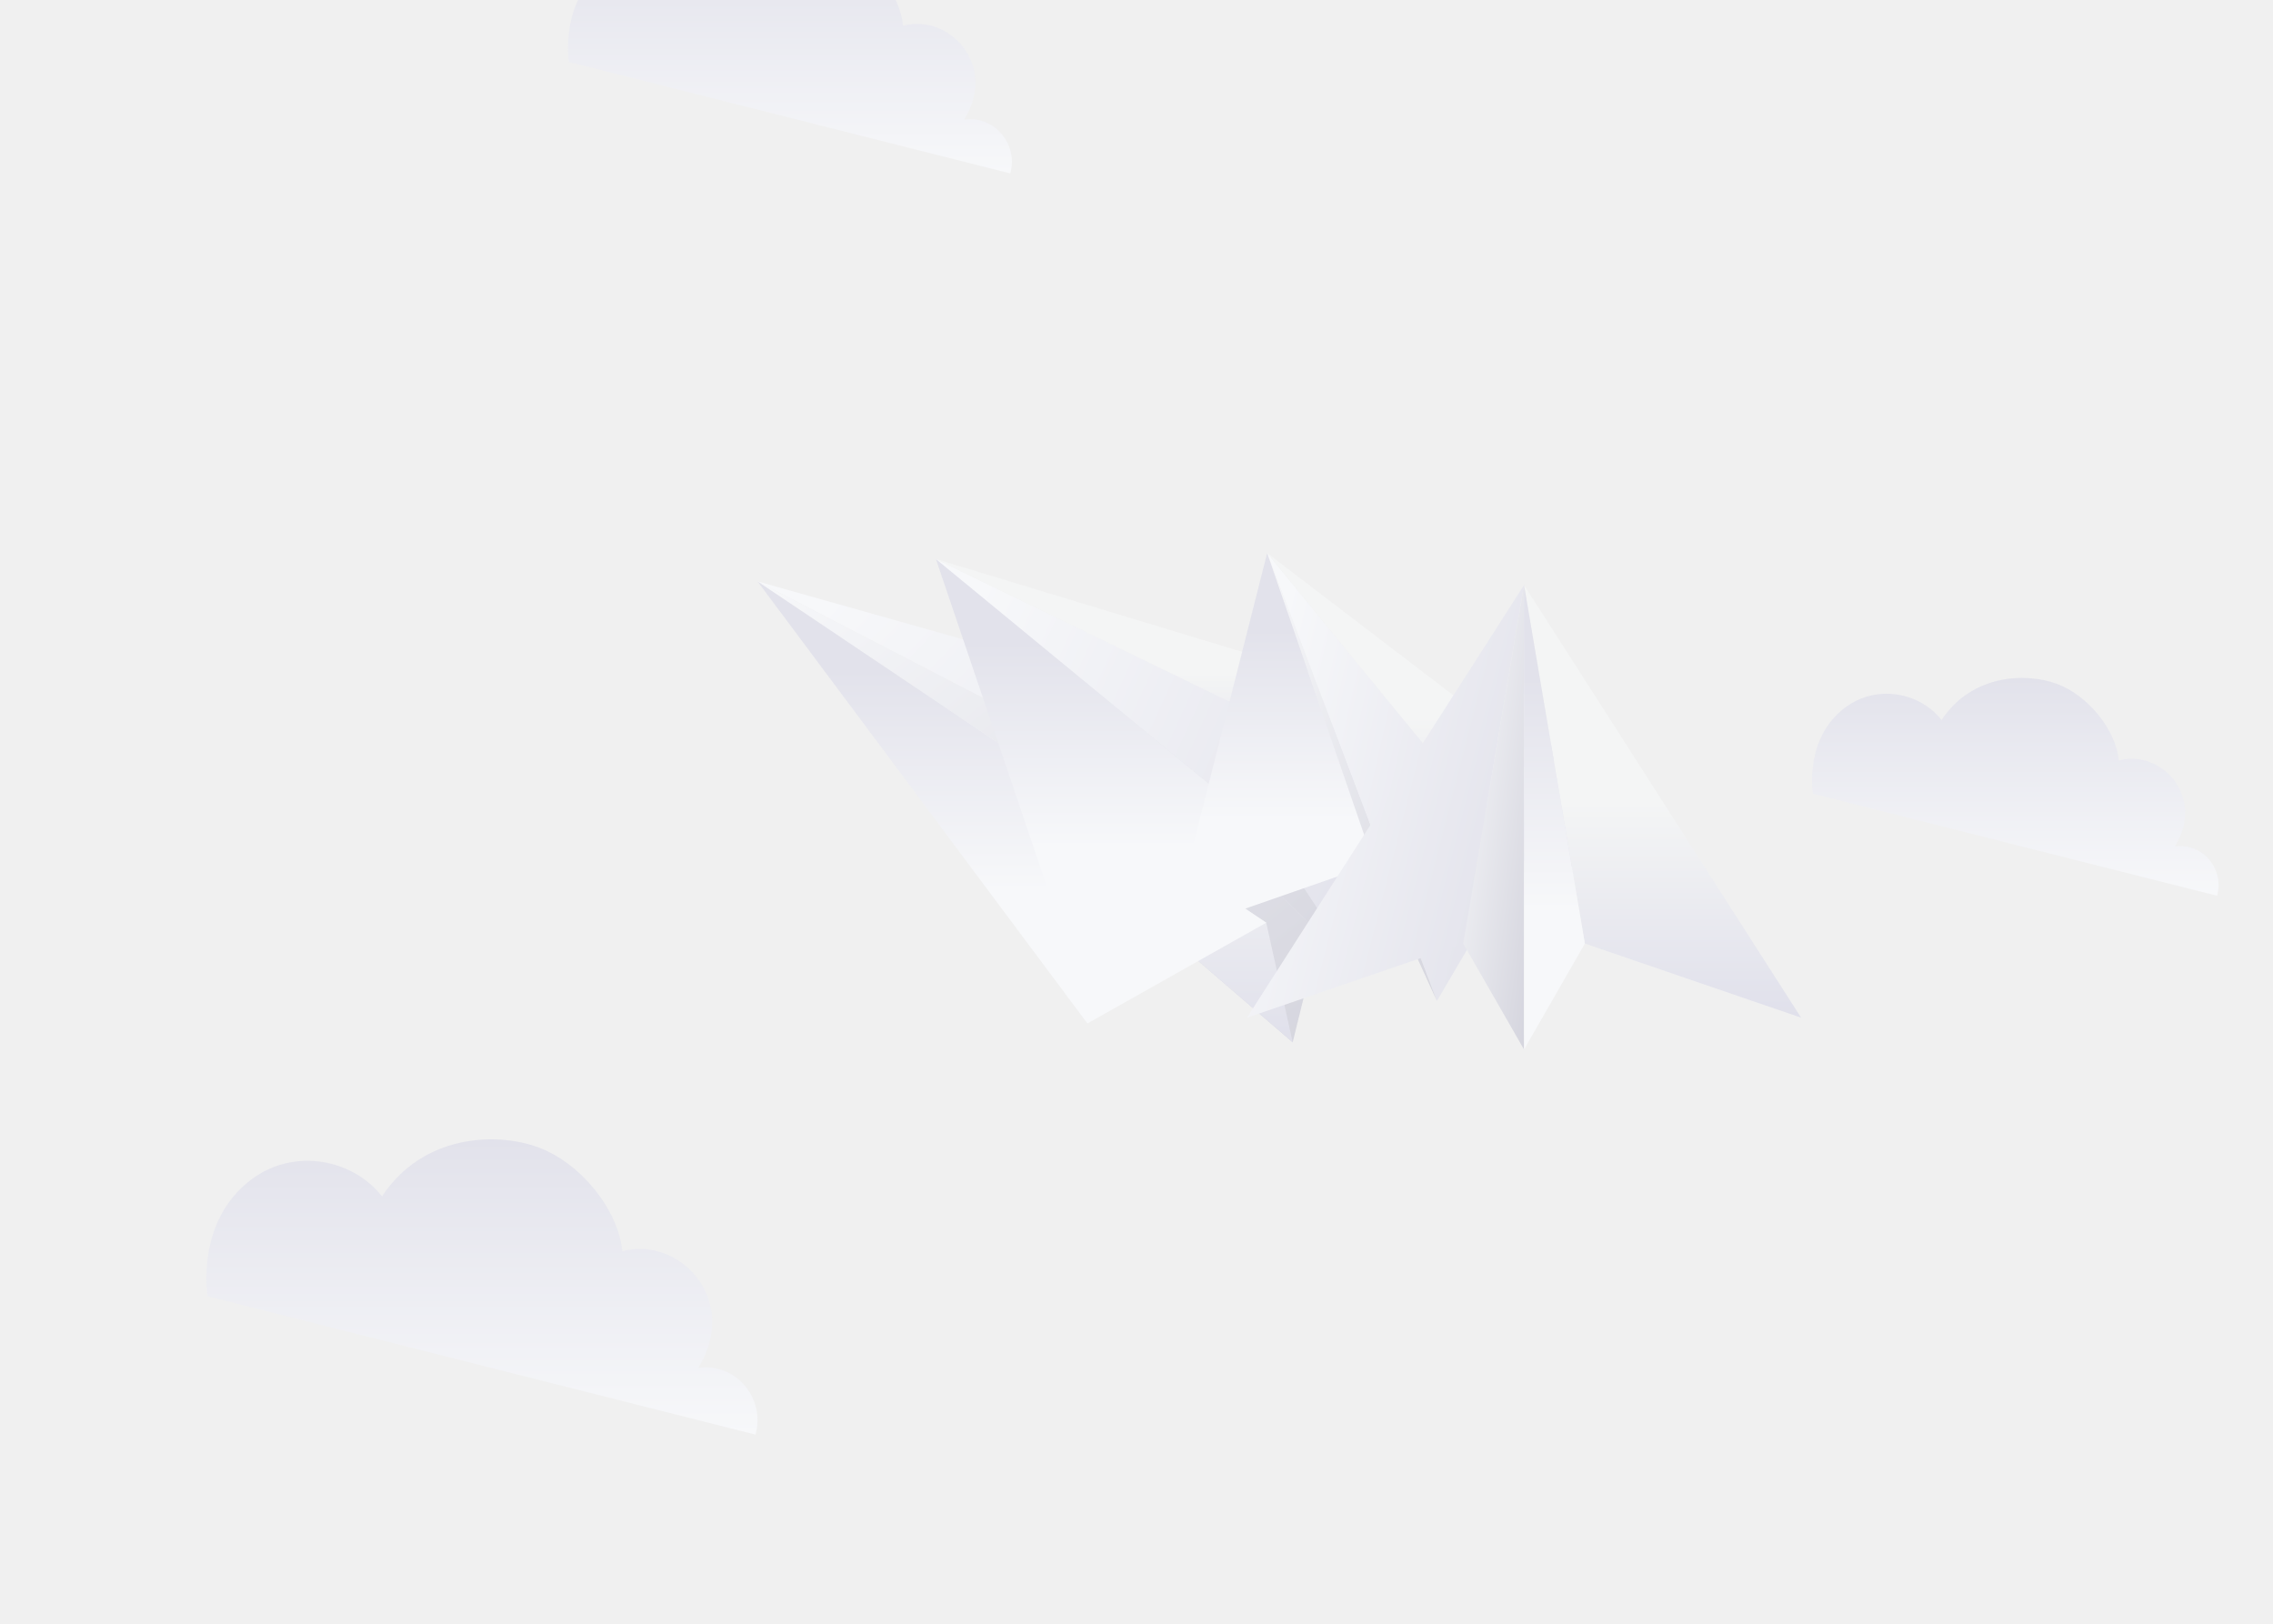
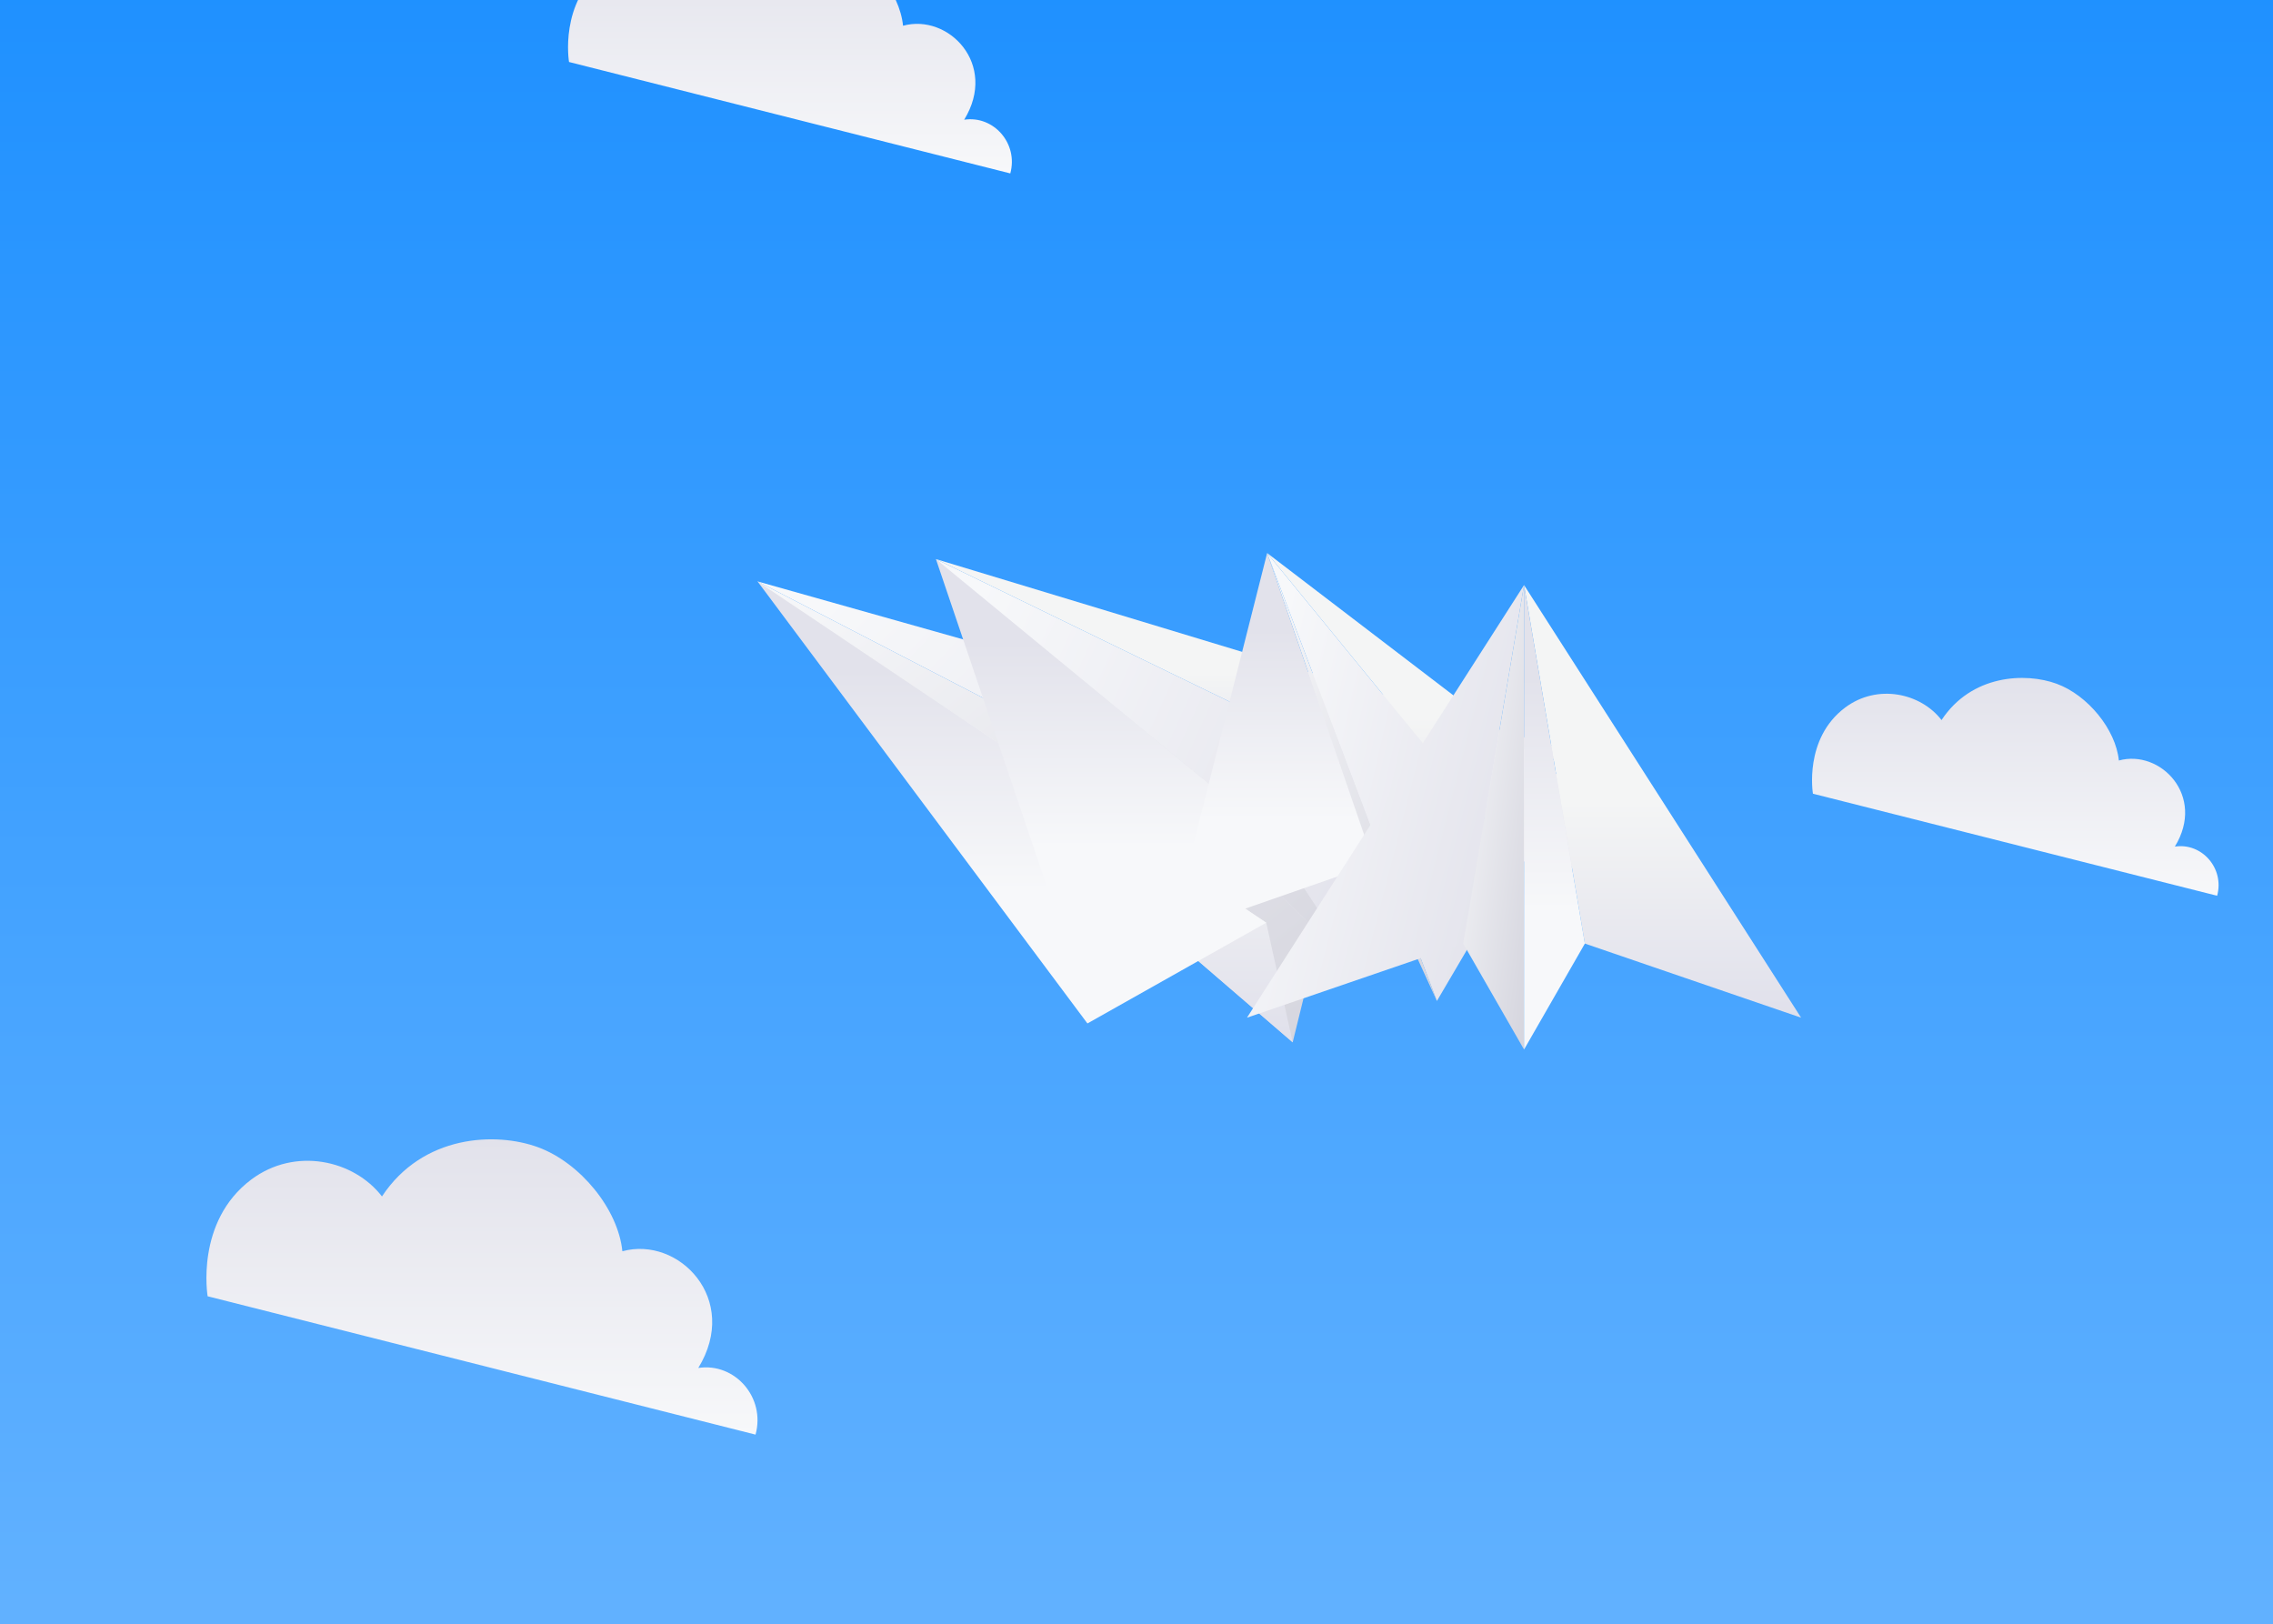
- <svg xmlns="http://www.w3.org/2000/svg" xmlns:xlink="http://www.w3.org/1999/xlink" viewBox="0 0 1260 900" style="background: linear-gradient(#1e90ff, #61b1ff)">
+ <svg xmlns="http://www.w3.org/2000/svg" xmlns:xlink="http://www.w3.org/1999/xlink" viewBox="0 0 1260 900">
  <style>
/*  */
+ #main {
+   animation: main 9s linear forwards;
+ }
+ @keyframes main {
+   0%, 95% {
+     opacity: 1;
+   }
+   100% {
+     opacity: 0;
+   }
+ }
+ 
#cloud {
  animation: cloud 2s linear 3;
}
@keyframes cloud {
  0% {
    transform: translate(0px, 0px);
  }
  100% {
    transform: translate(1551px, 391px);
  }
}

.cld {
  animation: cloud_hide 6s linear forwards;
}
@keyframes cloud_hide {
  0%, 90% {
    opacity: 1;
  }
  100% {
    opacity: 0;
  }
}

#plane {
  animation: plane 8s linear forwards;
}
@keyframes plane {
  0%, 100% {
    transform: translate(0px, 0px) rotate(0deg);
  }
  20% {
    transform: translate(20px, 20px) rotate(5deg);
  }
  50% {
    transform: translate(-20px, -20px) rotate(-5deg);
  }
  68% {
    transform: translate(845px, 453px) scale(1) translate(-845px, -453px);
  }
  100% {
    transform: translate(845px, 453px) scale(.3) translate(-845px, -453px);
  }
}

#plane1 {
  animation: plane1 8s linear forwards;
}
@keyframes plane1 {
  0%, 60% {
    opacity: 1;
  }
  65%, 100% {
    opacity: 0;
  }
  0%, 55% {
    transform: translate(697px, 424px) rotate(0deg) translate(-697px, -424px);
  }
  65%, 100% {
    transform: translate(697px, 424px) rotate(10deg) translate(-697px, -424px);
  }
}
#plane2 {
  animation: plane2 8s linear forwards;
}
@keyframes plane2 {
  0%, 60%, 80%, 100% {
    opacity: 0;
  }
  65%, 75% {
    opacity: 1;
  }
  0%, 65% {
    transform: translate(697px, 424px) rotate(-10deg) translate(-697px, -424px);
  }
  85%, 100% {
    transform: translate(697px, 424px) rotate(0deg) translate(-697px, -424px);
  }
}
#plane3 {
  animation: plane3 8s linear forwards;
}
@keyframes plane3 {
  0%, 75%, 95%, 100% {
    opacity: 0;
  }
  80%, 90% {
    opacity: 1;
  }
  0%, 75% {
    transform: translate(697px, 424px) rotate(-10deg) translate(-697px, -424px);
  }
  95%, 100% {
    transform: translate(697px, 424px) rotate(0deg) translate(-697px, -424px);
  }
}
#plane4 {
  animation: plane4 8s linear forwards;
}
@keyframes plane4 {
  0%, 90%, 100% {
    opacity: 0;
  }
  95% {
    opacity: 1;
  }
  0%, 85% {
    transform: translate(697px, 424px) rotate(-10deg) translate(-697px, -424px);
  }
  95%, 100% {
    transform: translate(697px, 424px) rotate(0deg) translate(-697px, -424px);
  }
}

#globe {
-   animation: globe 8s ease-out forwards;
+   animation: globe 9s ease-out forwards;
}

@keyframes globe {
  0%, 40% {
    transform: scale(1) translate(-800px, 1000px);
    opacity: 0;
  }
-   100% {
+   95%, 100% {
    transform: scale(3) translate(-220px, -370px);
-     opacity: .5;
+   }
+   60%, 95% {
+     opacity: 1;
+   }
+   100% {
+     opacity: 0;
  }
}

/*  */
</style>
  <defs>
+     <linearGradient id="grd_bg" x1="0" x2="0" y1=".33" y2=".66">
+       <stop offset="0" stop-color="#1e90ff" />
+       <stop offset="1" stop-color="#61b1ff" />
+     </linearGradient>
    <linearGradient id="grd" x1="0" x2="0" y1="0" y2="1">
      <stop offset="0" stop-color="#e2e2eb" />
      <stop offset="1" stop-color="#f7f8fa" />
    </linearGradient>
    <linearGradient id="grd1" x1="1" x2="0" y1=".7" y2=".3" xlink:href="#grd" />
    <linearGradient id="grd2" x1="1" x2="0" y1="1" y2="0">
      <stop offset="0" stop-color="#d5d5de" />
      <stop offset="1" stop-color="#f7f8fa" />
    </linearGradient>
    <linearGradient id="grd3" x1="0" x2="0" y2="1" y1=".5">
      <stop offset="0" stop-color="#f4f5f5" />
      <stop offset="1" stop-color="#e0e0eb" />
    </linearGradient>
    <linearGradient id="grd4" x1="0" x2="0" y1=".2" y2=".7">
      <stop offset="0" stop-color="#e2e2eb" />
      <stop offset="1" stop-color="#f7f8fa" />
    </linearGradient>
  </defs>
+   <rect x="-1260" y="-900" width="3780" height="2700" fill="url(#grd_bg)" id="main" />
  <g id="globe" opacity=".5" transform="scale(1) translate(-800 1000)">
    <g fill="none" stroke="#fff" stroke-miterlimit="10">
      <circle cx="436.02" cy="436.02" r="435.52" />
      <path d="M160.444 98.761c85.047-27.523 174.856-39.41 275.576-39.41 106.809 0 239.806 17.159 294.461 55.778" />
      <path d="M160.444 169.345c85.047-27.523 174.852-39.41 275.576-39.41 106.809 0 303.8 16.189 368.233 73.426" />
      <path d="M16.454 318.821c44.854-81.078 301.209-97.012 401.913-99 115.431-2.282 389.724 16.635 436.116 95.1" />
      <path d="M.5 433.205C26.519 345.7 327.487 325.617 418.367 325.617c112.075 0 276.294 4.733 391.837 53.88 32.67 13.9 61.336 35.915 61.336 56.523" />
      <path d="M675.129 800.1c-69.035 41.232-151.384 65.178-239.81 65.178-82.256 0-159.255-20.722-225.168-56.8" />
      <path d="M839.9 599.3c-68.192 153.211-223.014 260.177-403.09 260.177-195.99 0-362.066-126.708-419.1-301.84" />
      <path d="M786.252 177.109c44.53 74.706 70.842 137.737 70.842 217.26 0 123.5-41.139 228.77-116.148 313.1-78.723 88.5-187 144.363-300.145 144.363-169.535 0-317.676-110.3-387.435-266.456-27.191-60.871-36.912-119.699-36.912-190.686 0-58.675 20.063-124.177 46.117-182.794" />
      <path d="M428.8 851.828s-194.621-4.895-318.373-252.4 16.8-456.209 16.8-456.209" />
      <path d="M393.127 841.235S210.151 774.4 144.967 497.523C71.944 187.349 252.649 40.873 252.649 40.873" />
      <path d="M445.459 856.8c102.971-19.98 188.689-73.359 261.668-167.136C771.861 606.482 813.4 503.282 813.4 382.916c0-100.293-31.487-182.657-70.829-237.384C694.328 78.421 629.43 45.7 629.43 45.7" />
      <path d="M407.561 841.235S268.273 761.7 226.186 452.059 333.408 25.175 333.408 25.175" />
      <path d="M365.474 20.165S321.383 158.451 322.385 326.8s36.075 393.814 85.176 493.02" />
      <line x1="436.02" x2="436.02" y1="832.685" y2=".5" />
      <path d="M482.717 8.14s48.1 28.058 63.13 214.444-21 506.047-86.156 597.236" />
      <path d="M517.66 8.14s67.467 19.66 107.351 135.079c38.229 110.631 41.283 270.761 0 420.07-19.535 70.656-47.035 138.51-79.885 190.086-27.844 43.717-63.742 83.646-97.683 95.767" />
      <path d="M551.141 15.879s97.429 22.186 151.67 142.245 57 270.99 0 421.005S547.02 819.82 461.17 851.3" />
      <path d="M455 15.879s86.97 1.229 167.742 26.573" />
      <path d="M16.454 553.223S9.328 535.03 33.7 514.469s95.052-51.081 192.491-62.41c96.249-11.191 236.948-26.849 421.372 0 174.606 25.419 211.887 72.912 209.176 96.968" />
      <path d="M60.148 656.151s-10.385-33.629 50.282-56.723S266.828 550.9 436.02 550.9s288.474 28.786 327.837 48.18 51.505 34.08 49.543 54.48" />
      <path d="M132.924 748.764s-22.619-27.171 36.8-53.9 170.244-38.708 266.3-38.708 215.788 13.485 270.185 40.7c54.571 27.307 35.007 49.864 35.007 49.864" />
      <path d="M225.344 816.413s-24.525-19.948 21.715-42.276 140.025-28.48 189.418-28.48 171.592 5.177 210.9 42.458c14.771 14.009 0 28.789 0 28.789" />
      <path d="M476.749 816.9s33.5 3.752 51.283 10.266c27.831 10.2 26.729 24.131.7 34.48" />
    </g>
    <g fill="#fff">
      <path d="M184.514 277.615c6.029-.228 5.925 4.049 6.344 7.425.547 4.4 1.853 7.087 6.771 8.408 7.437 2 11.378 10.022 10.924 18.012-.18 3.167 1.5 6.456 2.436 9.66.286.982 1.172 1.832 1.306 2.807a54.8 54.8 0 01.24 5.727c-2.084-.3-4.62.044-6.169-1.03-4.834-3.352-10.916-5.492-12.815-12.075-1.273-4.413-4.074-8.773-3.972-13.1.167-7.077-3.9-11.5-7.541-16.383-.6-.8-2.33-.749-4.378-1.329 8.2-17.966 5.421-37.219 3.561-56.81-6.489 2.239-9.157 11.18-18.051 8.722.863-2.247 1.706-4.249 2.406-6.3 2.273-6.656.683-12.5-3.1-18.306-1.544-2.367-1.338-5.852-2.036-8.8-.481-2.037-1.148-4.029-1.732-6.042-1.574 1.213-3.165 2.4-4.715 3.647-1.162.932-2.128 2.23-3.427 2.846-4.141 1.963-8.429 3.614-12.588 5.542a9.67 9.67 0 00-3.15 2.492c-3.522 4.141-6.912 8.393-10.387 12.575-6.865 8.259-13.709 16.536-20.661 24.721-1.785 2.1-4.226 3.675-5.862 5.867-2.286 3.063-4.941 6.239-5.952 9.79-2.7 9.5-4.143 19.36-7.024 28.791-1.568 5.134-5.065 9.675-7.658 14.5a31.962 31.962 0 01-4.951 7.523c-5.2-27.154-5.573-54 4.866-81.876l-8.113 6.6 1.028-22.938-15.54 12.651-1.548-1.844Q129.01 91.56 274.713 31.531C380.65-11.889 502.587-5.058 571.377 24.8c-8.8-.532-17.6-1.119-26.412-1.532-1.263-.06-2.566.717-3.85 1.107.988.882 1.938 1.811 2.972 2.634 1.5 1.194 4.513 2.642 4.339 3.4-.6 2.627-1.779 5.669-3.773 7.233-1.278 1-3.46.682-3.112 3.269-1.844.194-4.338 1.247-5.418.43a140.6 140.6 0 01-12.553-11.03c-2.059-1.983-2.43-4.42.779-5.774 3.922-1.657 7.977-3 11.975-4.478l.086-1.7c-1.566-.116-3.131-.284-4.7-.335-2.626-.087-5.328.278-7.866-.223-5.087-1-9.868-3.778-14.589 1.849-1.319 1.572-6.2.239-9.433.057-.762-.043-1.5-1.233-2.22-1.2-12.6.626-25.308-3.48-37.815.707-6.881 2.3-13.7 4.8-20.544 7.206q.046.854.094 1.705c5.017.3 10.076.3 15.036 1a43.556 43.556 0 019.806 3.066c.644.257 1.167 2.079.951 2.991a81.7 81.7 0 01-2.6 8.074c-.451 1.287-.7 2.957-1.633 3.713-9.427 7.621-18.606 15.733-30.47 19.453-2.274.713-4.986 0-7.5-.006-1.472 0-3.257-.433-4.362.23-4.633 2.776-11.131 2.364-13.731 8.962-.762 1.936-5.122 2.41-7.787 3.655-1.733.81-3.382 1.8-2.848 1.692 2.142 3.159 4.243 6.347 6.434 9.472 3.913 5.583 1.893 11.032-4.617 12.611-3.535.857-7 2-10.516 2.935a7.327 7.327 0 01-2.138-.134l.49-10.542 3.053-1.85c-2.075-1.453-3.547-3-5.333-3.588-1.685-.559-3.7-.12-6.16-.12l4.611-6.66c-8.034-4.315-14.694.625-21.667 2.423l-.84-1.242 4.5-5.016c-.541-.45-1.356-1.5-1.7-1.362-8.564 3.41-17.078 6.944-25.67 10.486 3.555 5.713 8.5 6.937 13.81 5.247 3.741-1.19 8-.749 12.031-1.036l.09 1.326-20.924 10.432c4.483 6.246 8.583 11.343 11.818 16.94.723 1.251-1.588 4.255-2.5 6.453l-2.761 1.334 5.371 2.72c-1.549 4.143-2.655 7.79-7.453 9.918-3.327 1.475-5.7 5.518-8.023 8.759-7.877 11.008-19 17.841-30.72 23.69-4.407 2.2-9.778 2.382-14.539 3.987-2.9.977-5.4 3.062-8.207 4.379a33.42 33.42 0 01-7.823 2.869c-3.4.64-5.663 2.045-7.006 5.361-.595 1.469-2.288 2.493-3.482 3.719l-1.226-.63v-6.18c-8.541-3.631-13.982 2.381-19.54 6.674-10.088 7.791-9.851 17.272.023 25.623a2.07 2.07 0 00.435.289c8.868 4.238 8.333 12.551 8.413 20.3.084 8.01-3.435 14.1-10.693 18.265-3.68 2.11-6.586 5.584-9.807 8.48-3.092 2.782-6.138 5.614-10.17 9.309-.372-2.65-1.275-4.593-.72-5.931 2.006-4.839-1.212-6.293-4.53-6.566-3.58-.3-5.231-1.849-6.442-4.91-2.673-6.756-4.234-7.6-11.629-6.756l.408-4.488c-3.6-.588-4.9.861-5.863 4.2-1.729 5.99-4.388 11.707-6.489 17.6-.848 2.377-1.255 4.915-1.984 7.87z" />
      <path d="M502.832 615.028l-8.447-6.431.866-1.157c-.333-.037-.838-.234-.974-.088-7.637 8.191-15.329 2.058-22.52-.537-2.627-.948-4.8-5.275-5.674-8.472-1.386-5.093-3.364-8.73-9.045-8.958v-7.8l-8.113 5.829 6.671-16.965-16.5 9.638 2.13 3.813c-1.145-1.784-2.776-3.427-3.345-5.38-1.735-5.954-10.944-14.311-16.973-15.371-4.32-.759-8.567-2.96-12.81-2.865-5.086.114-10.131 2-15.2 3.089-3.862.832-8 1.011-11.534 2.578-5.374 2.387-12.023 2.925-14.653 9.933-1.9 5.064-7.677 4.124-11.009 3.551-8.785-1.51-14.981 2.546-21.01 7.44-4.23 3.434-8.517 3.221-13.078 1.441-1.933-.755-3.663-2.013-5.57-2.847-3.26-1.424-3.238-2.445-1.67-6.069 1.585-3.666 1.064-9.419-.767-13.167-5.856-11.99-12.831-23.429-19.156-35.2-1.013-1.885-.91-4.37-1.4-7l4.649 2.528c-2.618-5.43-5.973-10.025-6.944-15.077-.948-4.932.539-10.331 1.026-16.371l1.517 2.476c4.417-3.906 8.5-8.345 13.383-11.563 3.732-2.459 8.482-3.371 12.778-4.973 4.134-1.541 8.254-3.121 12.4-4.62 6.616-2.39 12.839-11.169 13.486-18.1.272-2.9 1.933-5.676 3.112-8.918l5.677 5.545.982-1.126c-2.2-5.585-1.771-6.481 3.2-6.782 1.831-9.93 9.15-14.76 17.555-18.021 1.888-.733 5.749.779 7.273 2.514 3.576 4.071 7.716 4.859 13.045 4.179-1-4.515.612-8.139 4.192-11.04.579-.47.427-1.756.8-2.579 1.8-3.971 4.208-7.178 9.231-6.821a6.6 6.6 0 002.559.057c1.832-.678 3.568-1.617 5.342-2.451l-3.688-5.873c1.975.4 4.5.221 6.072 1.353 7.54 5.414 15.766 6.477 24.662 5.065 1.326-.211 3.648.427 4.076 1.342.56 1.2.26 3.855-.653 4.506-4.277 3.052-4.806 8.332-7.794 12.05-2.038 2.539-1.553 4.471.961 6.041 7.017 4.384 14.114 8.638 21.127 13.027 2.728 1.707 5.179 3.893 8 5.409 3.822 2.055 6.872.337 8.488-3.214 3.517-7.73 5.825-15.55 5.4-24.465-.395-8.227 2.116-16.4 7.6-25.073 3.353 11.116 6.244 20.7 9.192 30.468l4.288-1.812c3.91 2.991 5.826 6.4 5.673 11.485-.1 3.181 2.155 6.384 3.053 9.66a22.931 22.931 0 011.174 7.578c-.353 4.541 1.053 7.752 5.148 9.827 1.546.783 2.939 1.864 4.42 2.778 7.768 4.794 10.653 12.546 12.591 20.831 4.026.682 6.888 2.064 7.545 6.882a15.985 15.985 0 004.205 7.952c6.152 6.692 9.863 13.823 7 23.215-.448 1.468.517 3.343.732 5.042.213 1.681.864 3.573.354 5.035-3.074 8.817-5.795 17.851-9.92 26.174-2.5 5.054-7.943 8.58-10.956 13.474-4.235 6.878-7.326 14.452-11.179 21.581-.866 1.6-2.971 3.8-4.316 3.67-7.735-.718-13.282 3.325-18.737 8.13z" />
      <path d="M315.855 821.052l-10.128-8.752 1.414-.539-4.494-13.268c2-3.185 8.018-1.957 7.142-7.149 9.927 3.106 19.207-1.789 29.011-3.333.663-2.778 1.3-5.424 2.075-8.69 3.2 1.121 6.24 1.854 8.971 3.215 5.955 2.969 11.046 1.527 15.888-2.375 3.15-2.539 6.175-3.217 10.416-1.573 4.889 1.9 10.385 2.251 15.635 3.176a3.5 3.5 0 002.534-.435c6.632-5.466 14.414-2.808 21.775-3.328a147.562 147.562 0 0017.5-2.412c1.444-.278 2.563-2.245 4.419-3.987 1.259 8.789 7.573 7.424 13.569 7.1a84.7 84.7 0 0110.954.227c2.71.207 6.215-.484 6.2 4.2 0 .682 1.742 1.72 2.83 2 5.581 1.417 11.381 2.165 16.766 4.093a25.732 25.732 0 0110.047 6.515 16.347 16.347 0 009.623 5.3c3.183.634 6.149 2.359 10.384 4.074-6.671 5.412-12.875 7.538-19.308 9.6a60.933 60.933 0 00-14.258 7.222c-1.95 1.269-2.807 4.218-4.382 6.762-3.816 1.457-9.3 2.342-13.011 5.385-2.577 2.112-3.206 7.155-3.53 10.987-.063.757 5.24 1.966 8.217 3.019l-2.38 2.493c2.38 3.309 3.9 3.339 7.394 2.03 6.934-2.6 14.048-4.723 21.126-6.921.635-.2 1.542.519 2.332.782 5.713 1.907 9.738.246 13.751-4.54 1.669-1.99 4.605-2.94 7.009-4.283 2.631-1.47 4.211-.8 6.56 1.474 1.574 1.521 6.055 1.439 8.5.378 6.2-2.689 11.369.044 17.259 1.911-2.618 4.906-4.133 10.16-10.747 11.835-3.716.942-6.708 4.658-10.425 5.691-10.694 2.972-21.475 5.994-32.426 7.613a428.308 428.308 0 01-173.66-9.457 126.453 126.453 0 01-23.8-9.112c-6.723-3.343-12.713-8.157-19.508-12.64l1.1-.592-24.223-21.456q.5-.889 1.007-1.779l18.528 2.434c.44-3.394 4.815-6.018 8.528-4.564 4.1 1.6 7.714 4.391 11.676 6.4 5.031 2.543 10.2 4.817 15.309 7.207z" />
      <path d="M414.266 343.8l12.186-2.917c-9.33.627-15.545-6.011-23.2-9.722 7.211-.954 13.274-6.6 21.227-3.263 3.349 1.4 5.362 2.616 5.631 6.267.47 6.371 1.986 12.089 8.91 13.334 4.257-3.387 8.112-6.79 12.31-9.7 4.052-2.807 8.56-2.257 13-.613 13.679 5.061 27.409 9.984 41.036 15.18a23.535 23.535 0 0113.287 11.689c1.234 2.427 5.191 3.445 7.868 5.169 2.126 1.37 4.189 2.839 6.28 4.264l-.683 1.363-5.43.8c.432 5.821 9.512 16.146 25.565 30.538a38 38 0 01-5.671-.555c-1.966-.478-3.777-1.919-5.727-2.081-9.817-.817-15.53-7.018-20.006-14.85-4.217-7.377-14.873-8.629-21.2-3.275-1.164.985-.833 3.736-1.225 5.854-5.468 2.921-15.734 1.657-20.214-2.738-3.863-3.79-7.86-5.687-13.421-3.064-2.115 1-5.094.162-8.671.162 1.619-2.384 2.473-5.18 4.109-5.756 4.572-1.611 3.3-4.418 2.515-7.49-1.35-5.315-3.787-9.478-9.4-11.477-9.064-3.23-17.99-6.845-27.313-10.428-4.1 3.851-3.941 3.772-6.84-1.954-.862-1.703-2.877-2.825-4.923-4.737z" />
      <path d="M314.946 321.157c-8.1-.092-10.42 4.459-9.68 11.511a3.215 3.215 0 01-1.242 2.618c-5.319 2.775-5.907 7.48-5.96 12.766-.028 2.889-1.131 5.766-1.6 7.929-3.509 1.484-6.438 2.723-9.367 3.958-4.471-4.768-10.606-6.063-17-3.622-.951.363-2.045 1.006-2.909.806-2-.461-3.845-1.665-5.848-2a45.484 45.484 0 00-7.092-.083 19.684 19.684 0 00-5.621-13.289c-4.749-4.94-4.478-14.982-.569-19.347a6.679 6.679 0 015.006-1.663c4.089.417 6.868-.183 8.5-4.658a9.26 9.26 0 015.486-5.124c4.9-1.244 8.094-4.071 11.259-7.748 4.044-4.7 8.848-8.738 13.2-13.178a68.569 68.569 0 007.579-8.555c2.481-3.568 5.562-3.367 6.859-.226 1.974 4.78 5.793 5.329 9.689 6.468a12.081 12.081 0 012.193 1.161c-3.952 4.315-7.745 8.422-11.5 12.566-2.08 2.3-1.971 4.336.221 6.76 1.193 1.32 1.035 3.783 2.071 5.342a93.24 93.24 0 006.325 7.608z" />
      <path d="M159.046 309.876c7.476-1.306 13.53-2.9 18.343 4.381 3.078 4.656 8.028 8.1 12.266 11.941a4.171 4.171 0 003.242.967c4.754-1.2 7.478 1.642 10.213 4.671 2.265 2.51 4.582 4.973 7.271 7.884l-1.748 5.067 1.245-.546c2.215 3.056 4.276 6.243 6.719 9.105.979 1.147 3.012 1.338 4.186 2.388 1.865 1.666 4.789 3.651 4.84 5.566.169 6.359-.744 12.747-1.246 19.179-4.03 2.066-7.191 1.241-10.567-2.064-4.517-4.423-10.1-7.773-14.525-12.272-3.471-3.529-5.861-8.115-8.77-12.2-2.191-3.081-4.433-6.127-6.679-9.169-.407-.552-1.3-.967-1.367-1.517-.969-8.173-7.27-13.009-11.865-18.853-2.546-3.238-5.862-5.86-8.576-8.981-1.233-1.423-1.848-3.379-2.982-5.547z" />
      <path d="M446.551 92c8.687 3.134 18.887-4.577 18.661-13.5-.035-1.392 2.631-3.422 4.452-4.166 3.427-1.4 4.651 1.822 5.529 4.051.707 1.8 1.027 5.292.087 5.932-4.8 3.273-2.517 8.634-4.44 12.611-.917 1.9-1.854 4.375-3.485 5.2a18.653 18.653 0 01-8.555 1.866c-5.572-.127-10.658.587-15.1 4.289-2.547 2.122-5.478 1.372-6.474-1.342-1.515-4.128-3.725-2.186-6.94-1.791 1.905 1.047 2.973 1.635 4.611 2.537-1.385 1.227-2.236 2.589-3.354 2.861-3.779.921-7.653 1.456-11.49 2.138l-.756-1.5c1.4-1.251 2.632-2.834 4.25-3.655 1.476-.749 3.37-.673 5.08-.96l-.233-1.418-15.84 3.407 4.337 3.447c-1.235 2.359-2.048 5-3.74 6.813-1.429 1.535-3.878 2.121-5.875 3.126l-1.378-5.936-4.57-3.888c6.635-3.755 12.37-7.718 18.667-10.324a30.96 30.96 0 0114.625-2.456c5.094.57 7.817-.97 10.035-4.976A17.09 17.09 0 01446.551 92z" />
      <path d="M361.469 313.441c-3.486 8.574-6.532 9.974-14.563 9.61-6.027-.274-12.133.526-18.155 1.252-1.515.182-3.851 1.77-4.023 2.968-.266 1.854.707 4.1 1.719 5.855a10.447 10.447 0 002.864 2.711l18.166-5.816.614 1.227-12.748 9.252c3.674 6.274 7.376 12.444 10.885 18.721a6.719 6.719 0 01.85 4.388c-.3 1.241-1.671 2.347-2.8 3.2-.393.3-2.066-.2-2.159-.586a9.4 9.4 0 01-.015-3.631 12.414 12.414 0 011.209-2.708c-3.08-.507-8.206 5.421-8.518-3.1-.115-3.12-3.637-6.115-6.066-9.883-1.634.144-2.913 1.728-2.55 5 .459 4.15.736 8.335.781 12.508.014 1.285-.655 3.176-1.614 3.715a4.479 4.479 0 01-4.173-.234c-.8-.709-.764-2.75-.573-4.132.6-4.32 2.36-8.716-3.422-11.32-1.1-.5-1.964-3.51-1.563-4.989 1.81-6.669 4.063-13.221 6.273-19.776a13.645 13.645 0 012.5-5.092c2.926-3.054 5.453-5.467 11.076-4.194 8.815 1.993 18.354 2.724 26.005-4.946z" />
      <path d="M292.276 393.847c-3.89 0-7.78.031-11.669-.015-1.7-.02-3.407-.331-5.1-.279-3.3.1-6.6.673-9.874.508-9.593-.484-19.207-.926-28.74-2.015-4.5-.515-8.835-2.472-13.256-3.779 1.548-7.427 4.166-8.877 13.359-6.9 4.835 1.038 8.925 5.25 14.4 3.5 2.432-.778 4.846-2.738 7.148-2.565a78.757 78.757 0 0114.086 2.848c2.264.6 4.236 2.319 6.5 2.893 4.4 1.114 8.914 1.778 13.381 2.629z" />
      <path d="M638.694 641.43l.351 5.037 4.051-.225c-.57 6.2-5.917 7.768-9.185 11.082-6.164 6.25-15.163 8.538-20.779 15.949-3.849 5.079-8.53 4.537-14.429 1.119a31.526 31.526 0 00-4.306-1.663c3.3-6.366 8.906-9.708 14.876-11.571 9.811-3.061 17.622-8.659 24.541-15.934a44.644 44.644 0 014.88-3.794z" />
      <path d="M333.12 225.353c-2.157-1.566-4.8-2.5-5.072-3.9-.448-2.292.544-4.909 1.133-7.34.248-1.027 1.243-1.872 1.5-2.9.6-2.355.749-4.832 1.44-7.152 1.241-4.166 3.489-6.732 8.419-4.736 1.287.521 2.91.213 4.043.27.318 1.979 1.265 4.2.84 6.117-.611 2.754-2.232 5.282-3.4 7.915-1.181 2.658-2.889 5.232-3.364 8.013-.541 3.163 1.583 4.6 4.86 4.329a31.567 31.567 0 015.61.211c5.76.568 6.043 5.054 6.972 9.558-4.734.147-6.621-5.149-11.638-4.5-3.932.51-8.2-1.561-12.808-2.6z" />
      <path d="M350.506 265.218c2.364-.272 4.942-.05 7.035-.951 2.3-.988 4.146-3.013 7.131-3.908l.887-4.282c6.614 2.432 8.993 13.509 4.473 21.742l-2.475-4.882-1.672-.2c-.278 1.942-.653 3.875-.805 5.826-.137 1.749-.029 3.517-.029 5.627-9.329-2.5-13.273-4.953-9.552-12.426-6.543-3.9-10.7 1.969-15.7 3.8-.553-4.915-.422-5.068 9.965-11.726z" />
      <path d="M655.174 600.273c7.658 5.9 5.124 12.919 5.214 20.122l2.567-2.01c.416 2.717.008 6.2 1.543 8.176 1.289 1.658 4.842 1.556 7.648 2.3-.213 3.641-3.549 7.215-7.9 8.109-1.41.29-2.646 1.782-3.8 2.891-4.041 3.883-8.012 7.838-12.01 11.765l-1.963-1.077c.162-1.324-.176-3.289.566-3.866 4.755-3.7 4.605-7.339-.444-11.6 16.29-7.883 9.878-21.576 8.579-34.81z" />
      <path d="M13.448 524.6c8.926 28.167 18.825 59.4 28.725 90.644-15.373-29.561-26.05-60.602-28.725-90.644z" />
      <path d="M511.462 628.815c.7 7.91-3.388 13.086-9.811 16.483-1.211.64-4.94-.685-5.392-1.895-1.96-5.243-3.138-10.779-4.606-16.232z" />
      <path d="M472.7 59.232c6.909 1.451 12.847 2.594 18.713 4.031.974.238 1.633 1.76 2.1 2.3-3.869 1.9-7.161 4.313-10.791 5.043-2.761.556-5.951-1.027-8.075-1.474-2.806 1.363-4.983 2.77-7.365 3.4-.894.236-3.184-1.294-3.219-2.089-.062-1.441 1.18-4.242 1.721-4.2 6.002.408 6.916-3.663 6.916-7.011z" />
      <path d="M536.226 367.63c4.456-1.446 9.625 3.627 12.138-1.853 1.786.762 4.37 2.607 5.1 2.044 2.958-2.279 8.19-2.98 6.75-10.064 2.434 1.474 5.124 2.634 5.008 3.109a22.989 22.989 0 01-3.207 7.659c-.924 1.322-3.182 1.656-4.734 2.606-6.911 4.231-14.493 3.159-21.055-3.501z" />
      <path d="M469.555 28.474l12.173 15.842c-1.635.529-4.693.565-5.741 2.035-3.326 4.664 4.379 4.193 4.221 7.483l-7.142.511a56.61 56.61 0 01-1.594-7.331c-.41-4.272-.262-8.493-3.9-11.874-.65-.606 1.066-3.757 1.983-6.666z" />
      <path d="M24.124 293.693l21.984-52.4 1.853.517c-.282 2.326 0 4.912-.936 6.935-7.045 15.237-14.331 30.355-21.541 45.516z" />
      <path d="M82.978 326.6c-2.859-9.026-.365-17.071 2.458-25.238 7.246 6.588 6.064 20.324-2.458 25.238z" />
      <path d="M377.6 387.8c-2.37 1.244-4.688 2.6-7.121 3.709-4.533 2.06-9.177 3.63-12.239 8.22-1.157 1.737-4.391 2.09-7.03 3.225 1.024-9.56 11.49-15.733 26.39-15.154z" />
      <path d="M337.11 176.523c-4.8-6.227-4.512-8.973 1.908-14.8 1.86-1.688 4.528-2.487 6.825-3.694a46.762 46.762 0 01-1.86 6.963 80.048 80.048 0 01-4.477 8.22c-.606 1.04-1.406 1.962-2.396 3.311z" />
      <path d="M253.649 206.118c.14-7.358 7.535-12.189 15.218-9.943-3.867 8.997-9.243 12.509-15.218 9.943z" />
      <path d="M384.968 329.791c-6.032-3.607-7.583-13.6-3.352-19.91 2.015 1.171 4.783 1.86 5.719 3.559 1.127 2.043.7 4.944.929 7.362-5.564 1.639-6.158 2.345-3.296 8.989z" />
      <path d="M650.579 506.215c-5.692.419-14.088-9.954-15.17-18.495 7.319 4.851 10.542 11.942 15.17 18.495z" />
      <path d="M358.23 236.694c7.166-.751 7.739-.2 8.925 8.576l-4.609-.291.306 6.7c-5.713-7.011-5.713-7.011-1.115-8.949z" />
      <path d="M347.592 261.724l-4.633-5.09c6.361-8.84 6.361-8.84 8.354-5.827l2.388-3.554c.593.559 1.02.869.983.94-2.222 4.299-4.484 8.58-7.092 13.531z" />
      <path d="M403.313 349.929l-21.407-1.569c2.579-1.576 4.008-3.118 5.6-3.311 9.194-1.112 14.023.661 15.807 4.88z" />
      <path d="M324.157 390.546c2.032-.7 4.035-1.874 6.1-2 4.871-.3 9.773-.1 14.448-.1-.692 3.448-9.91 5.7-19.9 3.691z" />
      <path d="M318.184 392.348l-15.975 4.183c2.545-6.639 11.33-8.791 15.975-4.183z" />
      <path d="M348.854 245.2l-8.53 6.961v-9.2l7.394.915z" />
      <path d="M555.823 347.113c6.813.687 16.387 11.022 14.557 14.784l-14.557-14.784z" />
      <path d="M322.084 248.623c1.212 3.709-4.331 10.611-14.28 16.3z" />
      <path d="M581.83 367.916l9.241 11.771c-4.002 2.618-8.101-2.287-9.241-11.771z" />
      <path d="M329.86 403.784l-11.36-4.353c5.776-3.435 9.2-1.6 12.111 2.189z" />
      <path d="M718.343 482.094l4.416 3.858c-1.27 1.1-2.423 2.811-3.852 3.085-.918.176-2.925-1.619-3.171-2.8-.208-.992 1.414-2.369 2.607-4.143z" />
      <path d="M334.48 239.091l-4.768-6.323.554-1.043c2.014.451 4.644.308 5.839 1.548.907.941-.012 3.643-.119 5.561z" />
      <path d="M434.325 365.049l-2.3 8.172-2.145-.485 1.584-8.329z" />
      <path d="M369.1 348.521h8.358c-3.177 4.585-5.965 4.344-8.358 0z" />
    </g>
  </g>
  <g id="cloud">
    <path class="cld" fill="url(#grd)" d="M418.82 795.17L115.1 718.49s-7.01-41.3 24.16-64.68c24.28-18.21 56.89-10.91 72.48 9.35 22.6-34.29 63.12-35.85 86.5-27.28s44.42 34.29 46.76 57.67c31.17-8.57 65.46 26.5 42.08 64.68 20.26-3.12 37.4 16.37 31.74 36.94z" />
    <path class="cld" fill="url(#grd)" d="M-1132.39 403.49l-303.73-76.68s-7.01-41.3 24.16-64.68c24.28-18.21 56.89-10.91 72.48 9.35 22.6-34.29 63.12-35.85 86.5-27.28 23.38 8.57 44.42 34.29 46.76 57.67 31.17-8.57 65.46 26.5 42.08 64.68 20.27-3.12 37.41 16.37 31.75 36.94z" />
    <path class="cld" fill="url(#grd)" d="M1229.03 496.5l-224.06-56.57s-5.17-30.47 17.82-47.72c17.91-13.44 41.97-8.05 53.47 6.9 16.67-25.3 46.57-26.45 63.81-20.12s32.77 25.3 34.49 42.54c23-6.32 48.29 19.55 31.04 47.72 14.96-2.3 27.61 12.07 23.43 27.25z" />
    <path class="cld" fill="url(#grd)" d="M-322.18 104.82l-224.06-56.57s-5.17-30.47 17.82-47.72c17.91-13.44 41.97-8.05 53.47 6.9 16.67-25.3 46.57-26.45 63.81-20.12 17.25 6.32 32.77 25.3 34.49 42.54 23-6.32 48.29 19.55 31.04 47.72 14.96-2.3 27.61 12.07 23.43 27.25z" />
    <path class="cld" fill="url(#grd)" d="M560.04 96.12L315.43 34.36s-5.65-33.26 19.46-52.09c19.56-14.67 45.82-8.79 58.37 7.53 18.2-27.62 50.84-28.87 69.67-21.97s35.77 27.62 37.66 46.44c25.1-6.9 52.72 21.34 33.89 52.09 16.31-2.5 30.11 13.19 25.56 29.76z" />
    <path class="cld" fill="url(#grd)" d="M-991.17-295.56l-244.61-61.76s-5.65-33.26 19.46-52.09c19.56-14.67 45.82-8.79 58.37 7.53 18.2-27.62 50.84-28.87 69.67-21.97 18.83 6.9 35.77 27.62 37.66 46.44 25.1-6.9 52.72 21.34 33.89 52.09 16.3-2.5 30.11 13.19 25.56 29.76z" />
  </g>
  <g id="plane">
    <g id="plane1">
      <polygon fill="url(#grd1)" points="419.92 322.26 738.91 487 818.49 434.64" />
      <polygon fill="url(#grd2)" points="716.58 577.74 738.91 487 419.92 322.26" />
      <polygon fill="url(#grd3)" points="701.92 511.43 716.58 577.74 419.92 322.26" />
      <polygon fill="url(#grd4)" points="602.8 567.27 701.92 511.43 419.92 322.26" />
    </g>
    <g id="plane2">
      <polygon fill="url(#grd1)" points="778.93,436.13 753.11,538.46 518.81,309.89" />
      <polygon fill="url(#grd2)" points="753.11,538.46 702.42,461 518.81,309.89" />
      <polygon fill="url(#grd3)" points="875.52,417.96 778.93,436.13 518.81,309.89" />
      <polygon fill="url(#grd4)" points="596.27,538.46 702.42,461 518.81,309.89" />
    </g>
    <g id="plane3">
      <polygon fill="url(#grd1)" points="842.14,477.21 796.52,554.81 702.42,306.54" />
      <polygon fill="url(#grd2)" points="796.52,554.81 761.71,478.74 702.42,306.54" />
      <polygon fill="url(#grd3)" points="939.84,487.93 842.14,477.21 702.42,306.54" />
      <polygon fill="url(#grd4)" points="648.87,518.05 761.71,478.74 702.42,306.54" />
    </g>
    <g id="plane4">
      <polygon fill="url(#grd1)" points="811.11,523 691.25,564.07 844.83,324.28" />
      <polygon fill="url(#grd2)" points="844.83,581.73 844.83,324.28 811.11,523" />
      <polygon fill="url(#grd3)" points="878.55,523 998.41,564.07 844.83,324.28" />
      <polygon fill="url(#grd4)" points="844.83,581.73 844.83,324.28 878.55,523" />
    </g>
  </g>
</svg>
